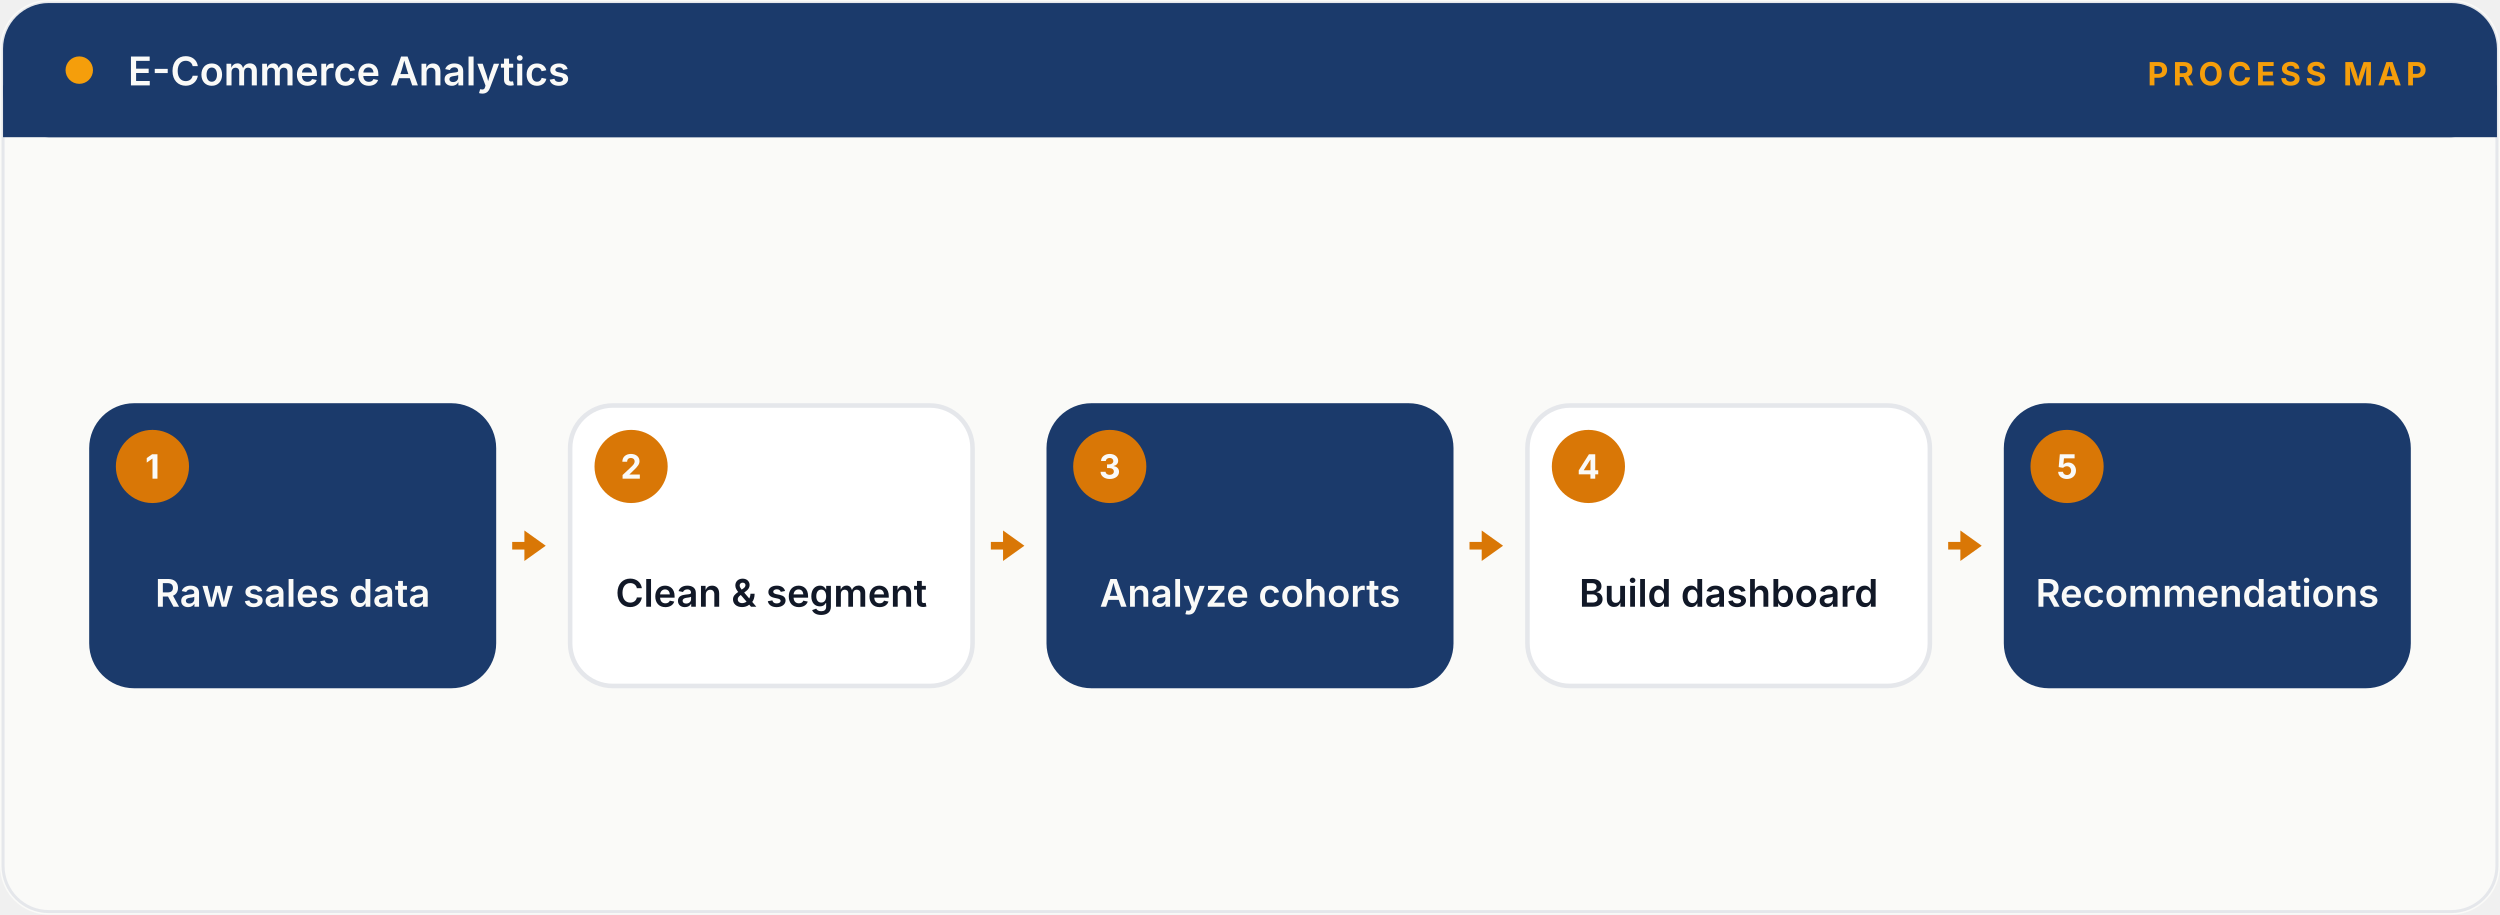
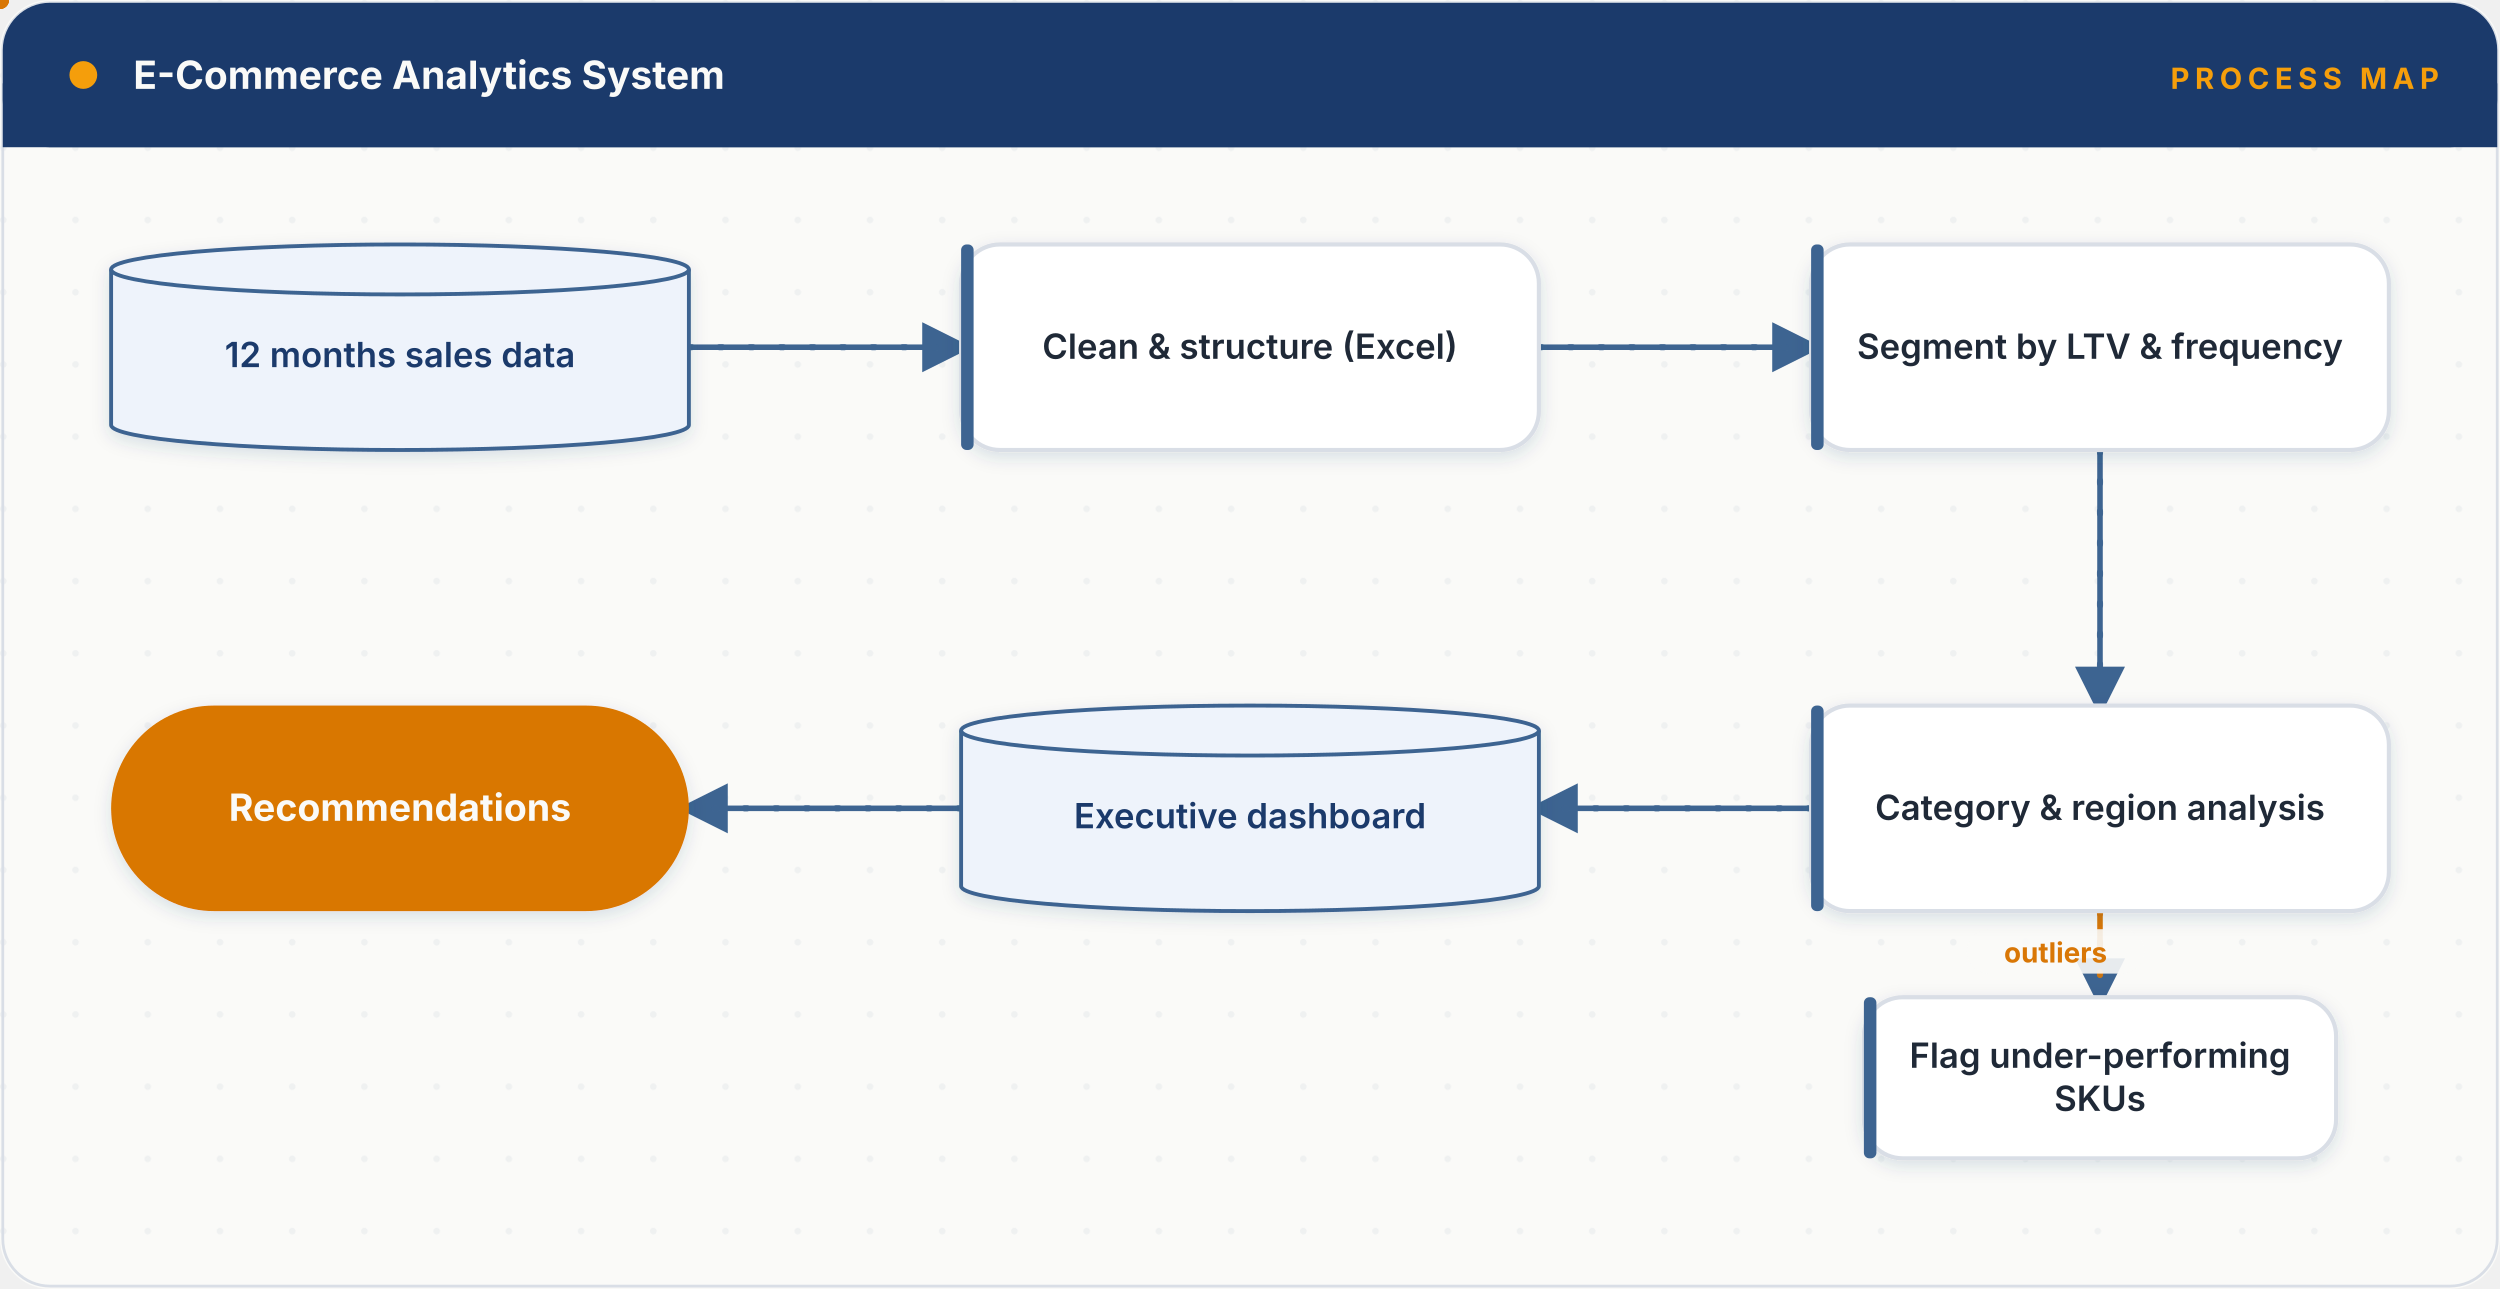
- <svg xmlns="http://www.w3.org/2000/svg" viewBox="0 0 820 300" role="img" aria-label="E-Commerce Analytics process map">
-   <rect width="820" height="300" rx="16" fill="#FAFAF8" />
-   <rect x="1" y="1" width="818" height="298" rx="15" fill="none" stroke="#E5E7EB" />
-   <rect x="1" y="1" width="818" height="44" rx="15" fill="#1B3A6B" />
-   <rect x="1" y="28" width="818" height="17" fill="#1B3A6B" />
-   <circle cx="26" cy="23" r="4.5" fill="#F59E0B" />
-   <text x="42" y="28" font-family="Inter,sans-serif" font-size="13" font-weight="600" fill="#FAFAF8">E-Commerce Analytics</text>
-   <text x="796" y="28" text-anchor="end" font-family="Inter,sans-serif" font-size="10.5" font-weight="700" letter-spacing="1.5" fill="#F59E0B">PROCESS MAP</text>
-   <line x1="168" y1="179" x2="175" y2="179" stroke="#D97706" stroke-width="2.5" />
-   <path d="M172 174 l7 5 l-7 5 z" fill="#D97706" />
-   <rect x="30" y="133" width="132" height="92" rx="14" fill="#1B3A6B" stroke="#1B3A6B" stroke-width="1.5" />
-   <circle cx="50" cy="153" r="12" fill="#D97706" />
-   <text x="50" y="157" text-anchor="middle" font-family="Inter,sans-serif" font-size="11" font-weight="700" fill="#FAFAF8">1</text>
-   <text x="96" y="199" text-anchor="middle" font-family="Inter,sans-serif" font-size="12.5" font-weight="600" fill="#FAFAF8">Raw sales data</text>
-   <line x1="325" y1="179" x2="332" y2="179" stroke="#D97706" stroke-width="2.5" />
-   <path d="M329 174 l7 5 l-7 5 z" fill="#D97706" />
-   <rect x="187" y="133" width="132" height="92" rx="14" fill="#ffffff" stroke="#E5E7EB" stroke-width="1.5" />
-   <circle cx="207" cy="153" r="12" fill="#D97706" />
-   <text x="207" y="157" text-anchor="middle" font-family="Inter,sans-serif" font-size="11" font-weight="700" fill="#FAFAF8">2</text>
-   <text x="253" y="199" text-anchor="middle" font-family="Inter,sans-serif" font-size="12.5" font-weight="600" fill="#111827">Clean &amp; segment</text>
-   <line x1="482" y1="179" x2="489" y2="179" stroke="#D97706" stroke-width="2.5" />
-   <path d="M486 174 l7 5 l-7 5 z" fill="#D97706" />
-   <rect x="344" y="133" width="132" height="92" rx="14" fill="#1B3A6B" stroke="#1B3A6B" stroke-width="1.5" />
-   <circle cx="364" cy="153" r="12" fill="#D97706" />
-   <text x="364" y="157" text-anchor="middle" font-family="Inter,sans-serif" font-size="11" font-weight="700" fill="#FAFAF8">3</text>
-   <text x="410" y="199" text-anchor="middle" font-family="Inter,sans-serif" font-size="12.5" font-weight="600" fill="#FAFAF8">Analyze cohorts</text>
-   <line x1="639" y1="179" x2="646" y2="179" stroke="#D97706" stroke-width="2.5" />
-   <path d="M643 174 l7 5 l-7 5 z" fill="#D97706" />
-   <rect x="501" y="133" width="132" height="92" rx="14" fill="#ffffff" stroke="#E5E7EB" stroke-width="1.5" />
-   <circle cx="521" cy="153" r="12" fill="#D97706" />
-   <text x="521" y="157" text-anchor="middle" font-family="Inter,sans-serif" font-size="11" font-weight="700" fill="#FAFAF8">4</text>
-   <text x="567" y="199" text-anchor="middle" font-family="Inter,sans-serif" font-size="12.5" font-weight="600" fill="#111827">Build dashboard</text>
-   <rect x="658" y="133" width="132" height="92" rx="14" fill="#1B3A6B" stroke="#1B3A6B" stroke-width="1.5" />
-   <circle cx="678" cy="153" r="12" fill="#D97706" />
-   <text x="678" y="157" text-anchor="middle" font-family="Inter,sans-serif" font-size="11" font-weight="700" fill="#FAFAF8">5</text>
-   <text x="724" y="199" text-anchor="middle" font-family="Inter,sans-serif" font-size="12.5" font-weight="600" fill="#FAFAF8">Recommendations</text>
+ <svg xmlns="http://www.w3.org/2000/svg" viewBox="0 0 900 464" role="img" aria-label="E-Commerce Analytics System process map">
+   <defs>
+     <filter id="ds" x="-20%" y="-20%" width="140%" height="140%">
+       <feDropShadow dx="0" dy="2" stdDeviation="3" flood-color="#1B3A6B" flood-opacity="0.14" />
+     </filter>
+     <marker id="arw" markerWidth="9" markerHeight="9" refX="7" refY="4.5" orient="auto">
+       <path d="M0 0 L9 4.5 L0 9 z" fill="#3D6491" />
+     </marker>
+     <pattern id="grid" width="26" height="26" patternUnits="userSpaceOnUse">
+       <circle cx="1.2" cy="1.2" r="1.2" fill="#1B3A6B" opacity="0.05" />
+     </pattern>
+   </defs>
+   <rect width="900" height="464" rx="18" fill="#FAFAF8" />
+   <rect width="900" height="464" rx="18" fill="url(#grid)" />
+   <rect x="1" y="1" width="898" height="462" rx="17" fill="none" stroke="#D9DEE6" />
+   <rect x="1" y="1" width="898" height="52" rx="17" fill="#1B3A6B" />
+   <rect x="1" y="30" width="898" height="23" fill="#1B3A6B" />
+   <circle cx="30" cy="27" r="5" fill="#F59E0B">
+     <animate attributeName="opacity" values="1;0.35;1" dur="2s" repeatCount="indefinite" />
+   </circle>
+   <text x="48" y="32" font-family="Inter,sans-serif" font-size="14" font-weight="700" fill="#FAFAF8">E-Commerce Analytics System</text>
+   <text x="878" y="32" text-anchor="end" font-family="Inter,sans-serif" font-size="10.5" font-weight="700" letter-spacing="2" fill="#F59E0B">PROCESS MAP</text>
+   <g>
+     <path d="M248 125 L346 125" fill="none" stroke="#3D6491" stroke-width="2" marker-end="url(#arw)" />
+     <path d="M248 125 L346 125" fill="none" stroke="#3D6491" stroke-width="2.2" stroke-linecap="round" stroke-dasharray="1 10" opacity="0.9">
+       <animate attributeName="stroke-dashoffset" from="0" to="-11" dur="0.9s" repeatCount="indefinite" />
+     </path>
+     <circle r="3.2" fill="#D97706">
+       <animateMotion dur="2.4s" repeatCount="indefinite" path="M248 125 L346 125" />
+     </circle>
+     <path d="M554 125 L652 125" fill="none" stroke="#3D6491" stroke-width="2" marker-end="url(#arw)" />
+     <path d="M554 125 L652 125" fill="none" stroke="#3D6491" stroke-width="2.2" stroke-linecap="round" stroke-dasharray="1 10" opacity="0.9">
+       <animate attributeName="stroke-dashoffset" from="0" to="-11" dur="0.9s" repeatCount="indefinite" />
+     </path>
+     <circle r="3.2" fill="#D97706">
+       <animateMotion dur="2.4s" repeatCount="indefinite" path="M554 125 L652 125" />
+     </circle>
+     <path d="M756 162 L756 254" fill="none" stroke="#3D6491" stroke-width="2" marker-end="url(#arw)" />
+     <path d="M756 162 L756 254" fill="none" stroke="#3D6491" stroke-width="2.2" stroke-linecap="round" stroke-dasharray="1 10" opacity="0.9">
+       <animate attributeName="stroke-dashoffset" from="0" to="-11" dur="0.9s" repeatCount="indefinite" />
+     </path>
+     <circle r="3.2" fill="#D97706">
+       <animateMotion dur="2.4s" repeatCount="indefinite" path="M756 162 L756 254" />
+     </circle>
+     <path d="M652 291 L554 291" fill="none" stroke="#3D6491" stroke-width="2" marker-end="url(#arw)" />
+     <path d="M652 291 L554 291" fill="none" stroke="#3D6491" stroke-width="2.2" stroke-linecap="round" stroke-dasharray="1 10" opacity="0.9">
+       <animate attributeName="stroke-dashoffset" from="0" to="-11" dur="0.9s" repeatCount="indefinite" />
+     </path>
+     <circle r="3.2" fill="#D97706">
+       <animateMotion dur="2.4s" repeatCount="indefinite" path="M652 291 L554 291" />
+     </circle>
+     <path d="M346 291 L248 291" fill="none" stroke="#3D6491" stroke-width="2" marker-end="url(#arw)" />
+     <path d="M346 291 L248 291" fill="none" stroke="#3D6491" stroke-width="2.2" stroke-linecap="round" stroke-dasharray="1 10" opacity="0.9">
+       <animate attributeName="stroke-dashoffset" from="0" to="-11" dur="0.9s" repeatCount="indefinite" />
+     </path>
+     <circle r="3.2" fill="#D97706">
+       <animateMotion dur="2.4s" repeatCount="indefinite" path="M346 291 L248 291" />
+     </circle>
+     <path d="M756 328 L756 359" fill="none" stroke="#D97706" stroke-width="2" marker-end="url(#arw)" />
+     <path d="M756 328 L756 359" fill="none" stroke="#D97706" stroke-width="2.2" stroke-linecap="round" stroke-dasharray="1 10" opacity="0.9">
+       <animate attributeName="stroke-dashoffset" from="0" to="-11" dur="0.9s" repeatCount="indefinite" />
+     </path>
+     <rect x="708" y="334.5" width="64" height="16" rx="8" fill="#FAFAF8" opacity="0.9" />
+     <text x="740" y="346.5" text-anchor="middle" font-family="Inter,sans-serif" font-size="10" font-weight="700" fill="#D97706">outliers</text>
+     <rect x="671" y="359" width="170" height="58" rx="14" fill="#ffffff" stroke="#D9DEE6" stroke-width="1.5" filter="url(#ds)" />
+     <rect x="671" y="359" width="4.5" height="58" rx="2" fill="#3D6491" />
+     <text x="756" y="384.417" text-anchor="middle" font-family="Inter,system-ui,sans-serif" font-size="12.5" font-weight="600" fill="#1F2937">Flag under-performing</text>
+     <text x="756" y="399.917" text-anchor="middle" font-family="Inter,system-ui,sans-serif" font-size="12.5" font-weight="600" fill="#1F2937">SKUs</text>
+     <path d="M40 97 a 104 9 0 0 1 208 0 v 56 a 104 9 0 0 1 -208 0 z" fill="#EEF3FB" stroke="#3D6491" stroke-width="1.4" filter="url(#ds)" />
+     <path d="M40 97 a 104 9 0 0 0 208 0" fill="none" stroke="#3D6491" stroke-width="1.4" />
+     <text x="144" y="132.167" text-anchor="middle" font-family="Inter,system-ui,sans-serif" font-size="12.5" font-weight="600" fill="#1B3A6B">12 months sales data</text>
+     <rect x="346" y="88" width="208" height="74" rx="14" fill="#ffffff" stroke="#D9DEE6" stroke-width="1.5" filter="url(#ds)" />
+     <rect x="346" y="88" width="4.5" height="74" rx="2" fill="#3D6491" />
+     <text x="450" y="129.167" text-anchor="middle" font-family="Inter,system-ui,sans-serif" font-size="12.5" font-weight="600" fill="#1F2937">Clean &amp; structure (Excel)</text>
+     <rect x="652" y="88" width="208" height="74" rx="14" fill="#ffffff" stroke="#D9DEE6" stroke-width="1.5" filter="url(#ds)" />
+     <rect x="652" y="88" width="4.5" height="74" rx="2" fill="#3D6491" />
+     <text x="756" y="129.167" text-anchor="middle" font-family="Inter,system-ui,sans-serif" font-size="12.5" font-weight="600" fill="#1F2937">Segment by LTV &amp; frequency</text>
+     <rect x="652" y="254" width="208" height="74" rx="14" fill="#ffffff" stroke="#D9DEE6" stroke-width="1.5" filter="url(#ds)" />
+     <rect x="652" y="254" width="4.5" height="74" rx="2" fill="#3D6491" />
+     <text x="756" y="295.167" text-anchor="middle" font-family="Inter,system-ui,sans-serif" font-size="12.5" font-weight="600" fill="#1F2937">Category &amp; region analysis</text>
+     <path d="M346 263 a 104 9 0 0 1 208 0 v 56 a 104 9 0 0 1 -208 0 z" fill="#EEF3FB" stroke="#3D6491" stroke-width="1.4" filter="url(#ds)" />
+     <path d="M346 263 a 104 9 0 0 0 208 0" fill="none" stroke="#3D6491" stroke-width="1.4" />
+     <text x="450" y="298.167" text-anchor="middle" font-family="Inter,system-ui,sans-serif" font-size="12.5" font-weight="600" fill="#1B3A6B">Executive dashboard</text>
+     <rect x="40" y="254" width="208" height="74" rx="37" fill="#D97706" filter="url(#ds)" />
+     <text x="144" y="295.5" text-anchor="middle" font-family="Inter,system-ui,sans-serif" font-size="13.5" font-weight="700" fill="#FAFAF8">Recommendations</text>
+   </g>
</svg>
